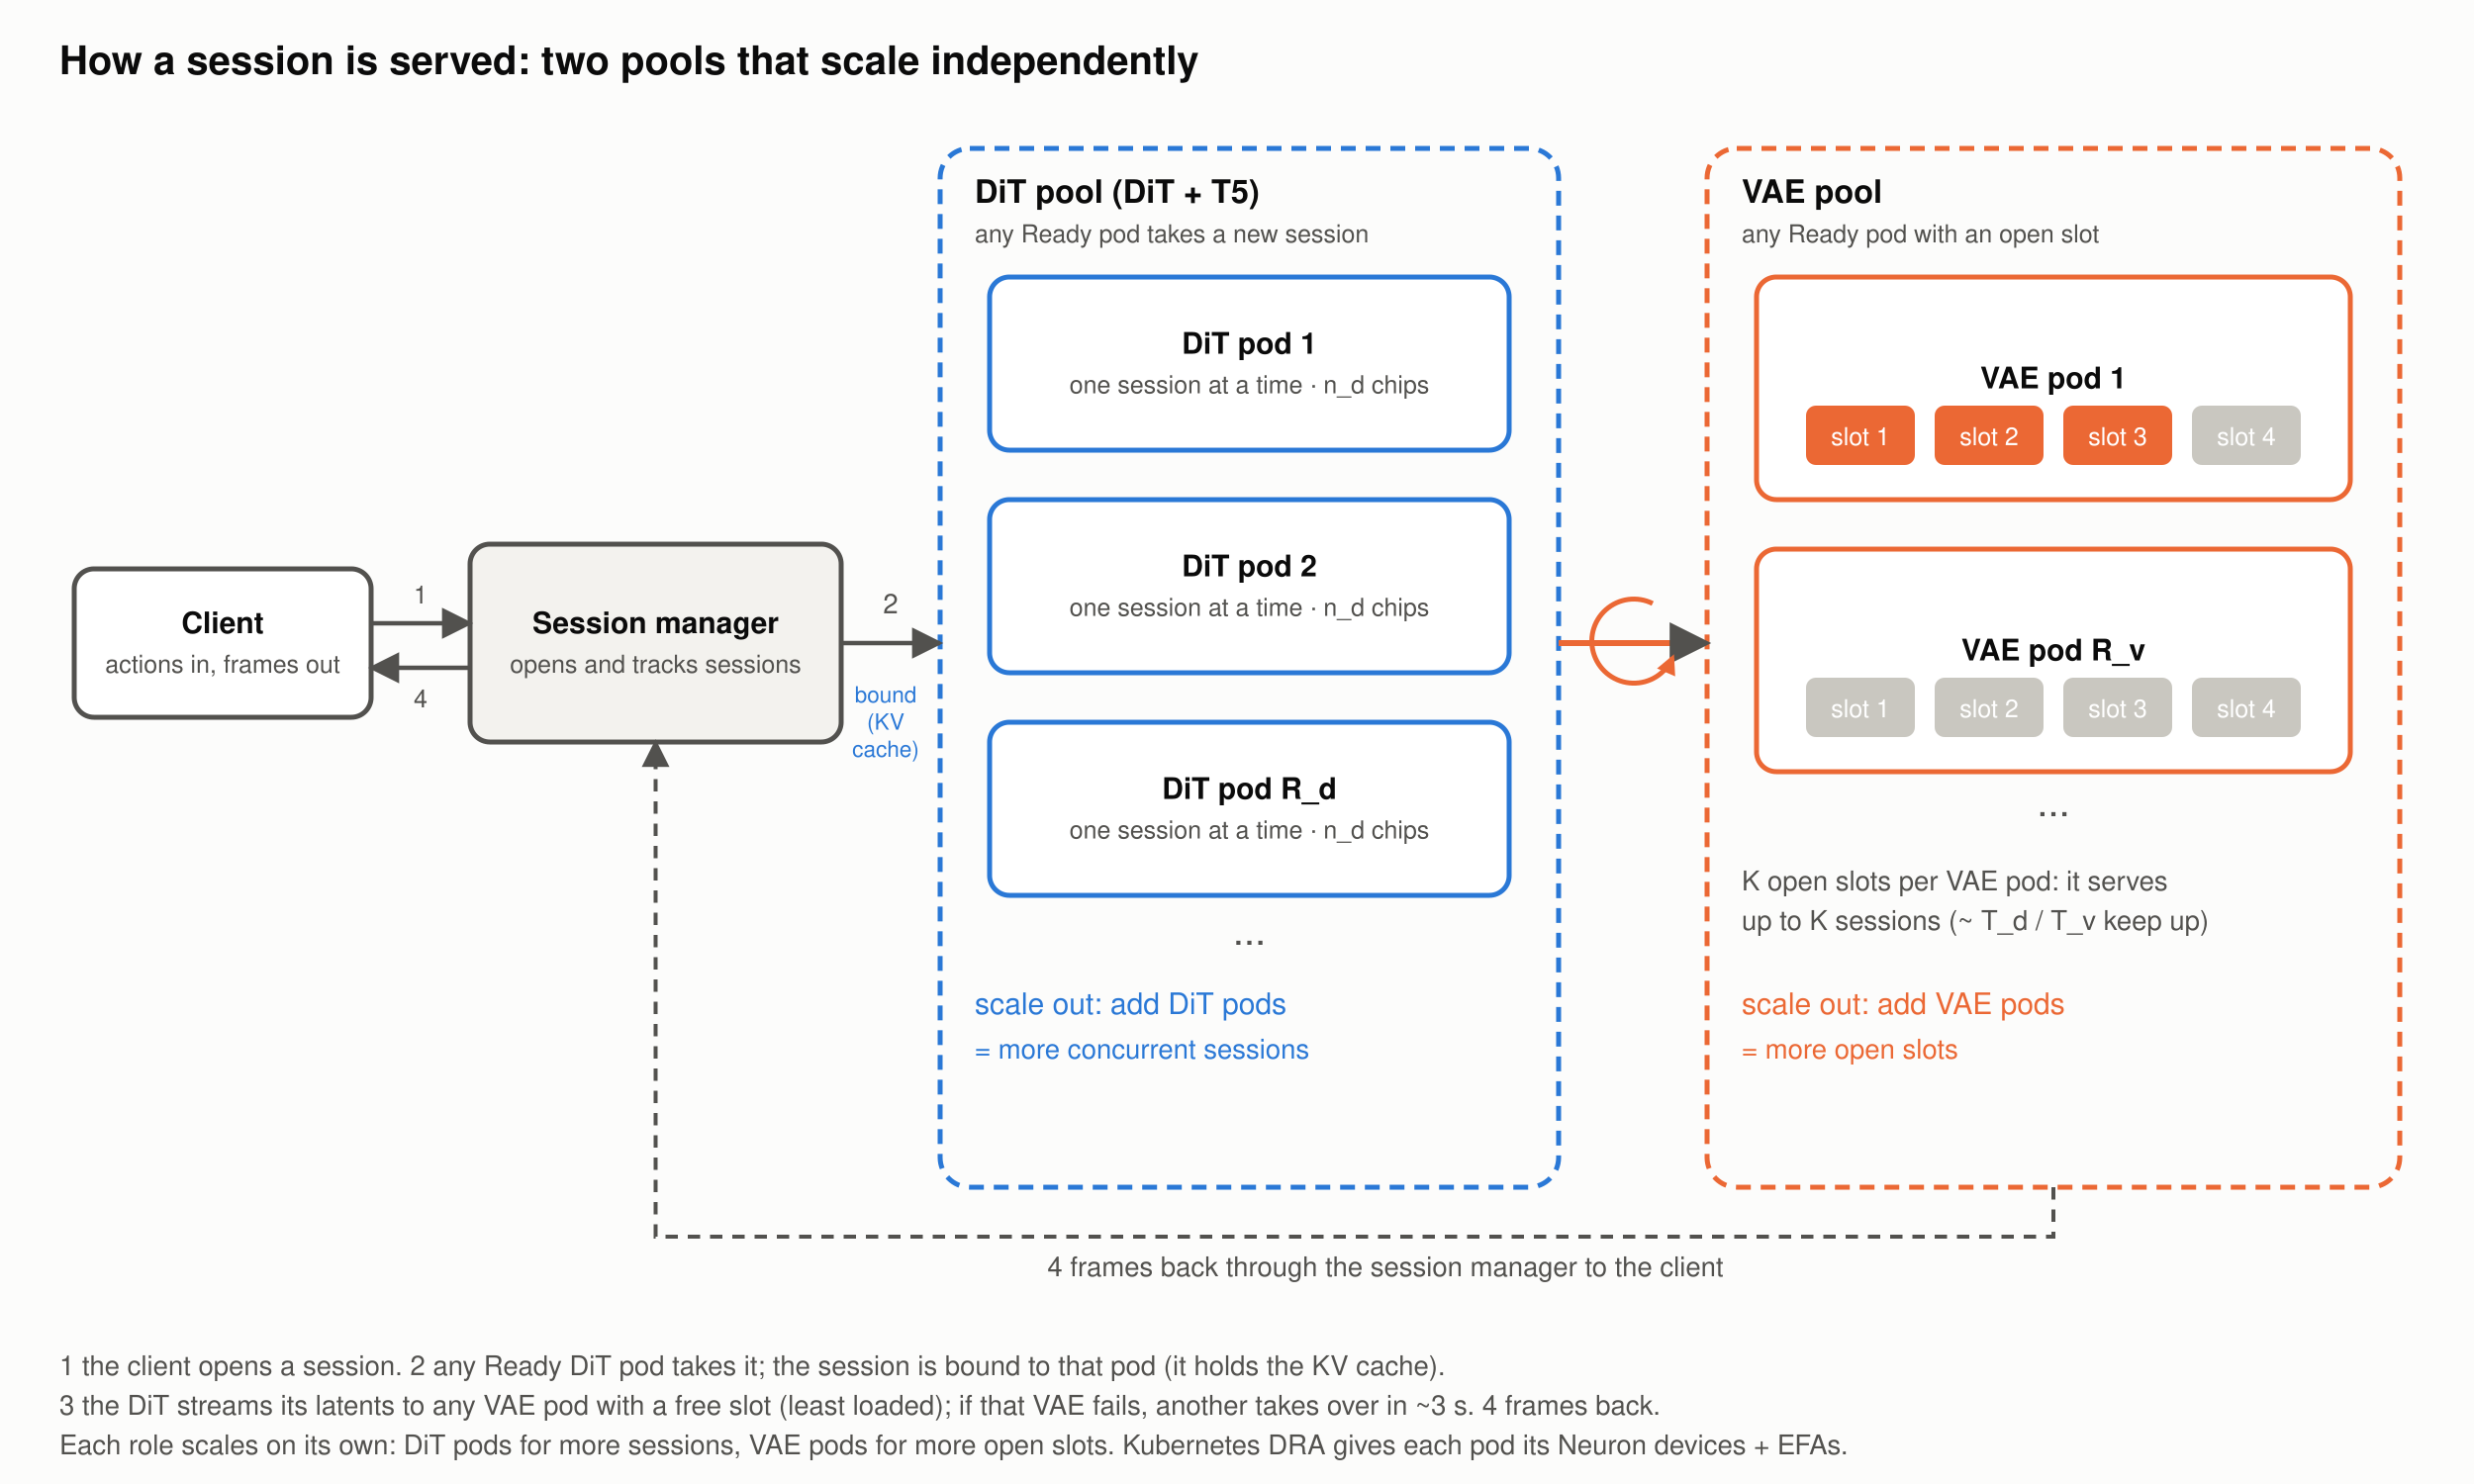
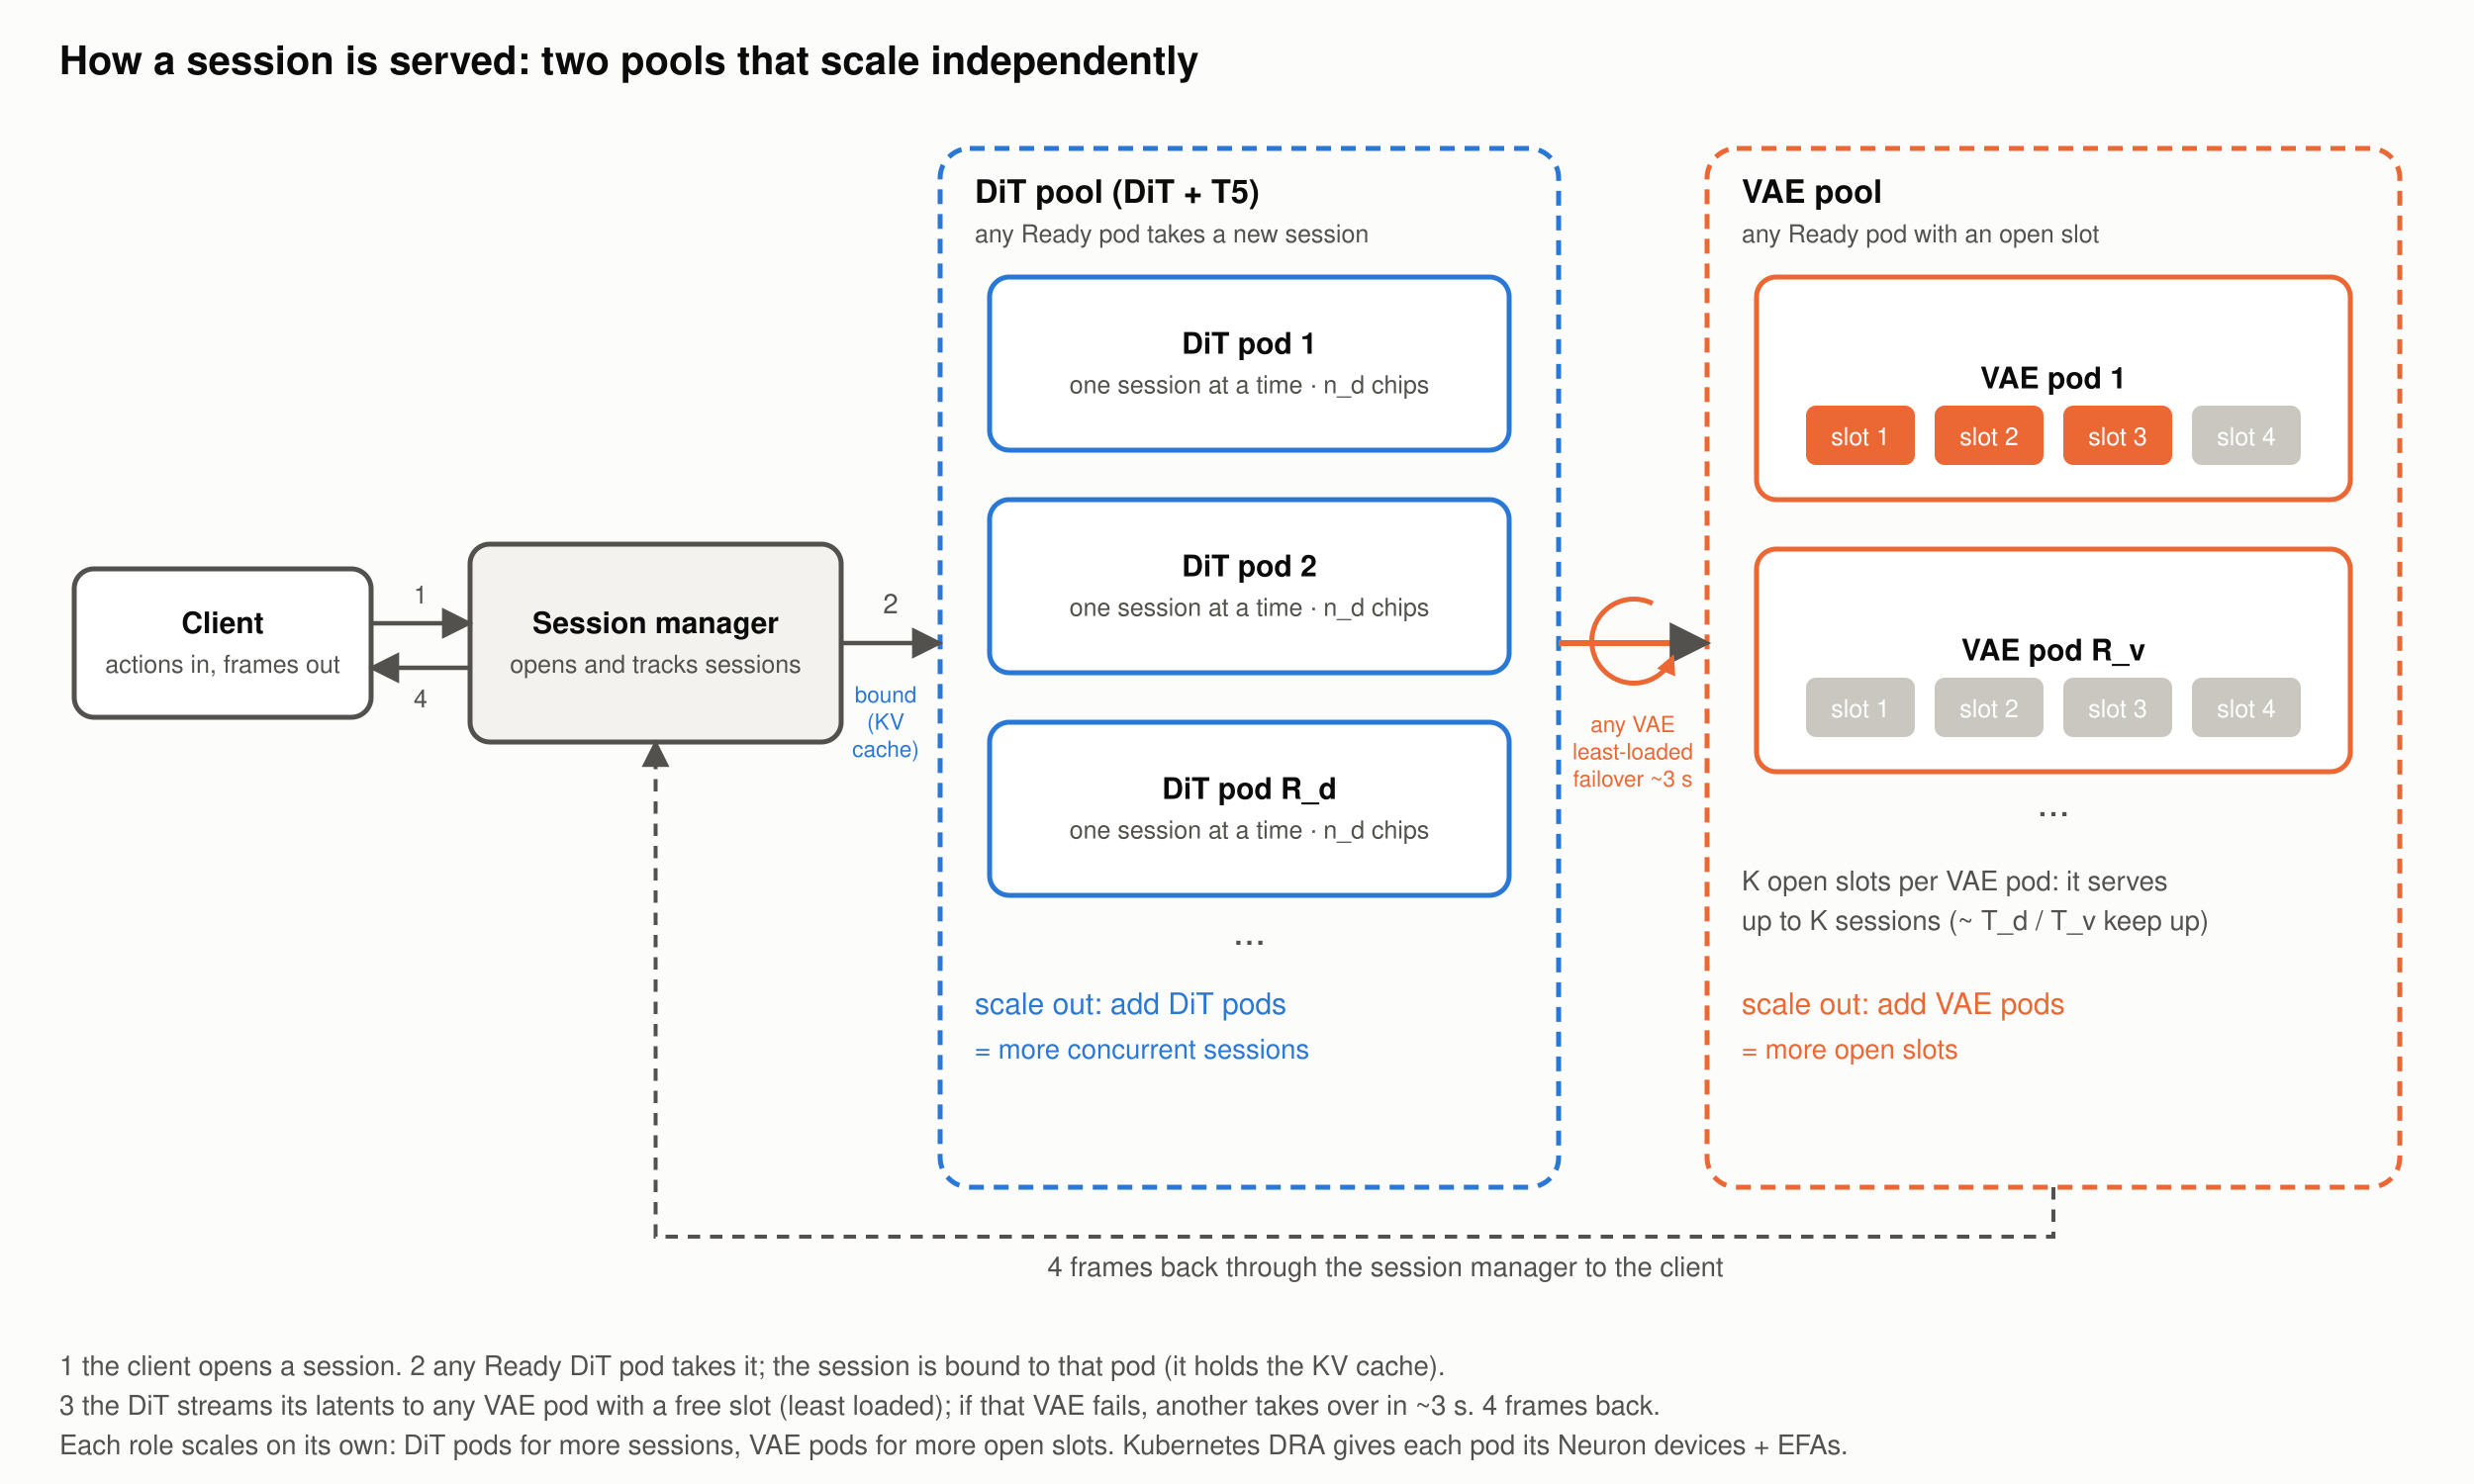
<svg xmlns="http://www.w3.org/2000/svg" width="1000" height="600" viewBox="0 0 1000 600" font-family="Helvetica, Arial, sans-serif">
  <defs>
    <marker id="a" viewBox="0 0 10 10" refX="9" refY="5" markerWidth="7" markerHeight="7" orient="auto-start-reverse">
      <path d="M0,0 L10,5 L0,10 z" fill="#52514e" />
    </marker>
    <marker id="c" viewBox="0 0 10 10" refX="8" refY="5" markerWidth="4" markerHeight="4" orient="auto">
      <path d="M0,0 L10,5 L0,10 z" fill="#eb6834" />
    </marker>
  </defs>
  <rect width="1000" height="600" fill="#fcfcfb" />
  <text x="24" y="30" font-size="16" font-weight="600" fill="#0b0b0b">How a session is served: two pools that scale independently</text>
  <rect x="30" y="230" width="120" height="60" rx="8" fill="#ffffff" stroke="#52514e" stroke-width="2" />
  <text x="90.0" y="256.0" font-size="12" font-weight="600" text-anchor="middle" fill="#0b0b0b">Client</text>
  <text x="90.0" y="272.0" font-size="10" text-anchor="middle" fill="#52514e">actions in, frames out</text>
  <rect x="190" y="220" width="150" height="80" rx="8" fill="#f3f2ee" stroke="#52514e" stroke-width="2" />
  <text x="265.0" y="256.0" font-size="12" font-weight="600" text-anchor="middle" fill="#0b0b0b">Session manager</text>
  <text x="265.0" y="272.0" font-size="10" text-anchor="middle" fill="#52514e">opens and tracks sessions</text>
  <line x1="150" y1="252" x2="190" y2="252" stroke="#52514e" stroke-width="1.8" stroke-dasharray="" marker-end="url(#a)" />
  <line x1="190" y1="270" x2="150" y2="270" stroke="#52514e" stroke-width="1.8" stroke-dasharray="" marker-end="url(#a)" />
  <text x="170" y="244" font-size="10" text-anchor="middle" fill="#52514e">1</text>
  <text x="170" y="286" font-size="10" text-anchor="middle" fill="#52514e">4</text>
  <rect x="380" y="60" width="250" height="420" rx="12" fill="none" stroke="#2a78d6" stroke-width="2" stroke-dasharray="6 4" />
  <text x="394" y="82" font-size="13" font-weight="600" fill="#0b0b0b">DiT pool (DiT + T5)</text>
  <text x="394" y="98" font-size="10" text-anchor="start" fill="#52514e">any Ready pod takes a new session</text>
  <rect x="400" y="112" width="210" height="70" rx="8" fill="#ffffff" stroke="#2a78d6" stroke-width="2" />
  <text x="505.0" y="143.0" font-size="12" font-weight="600" text-anchor="middle" fill="#0b0b0b">DiT pod 1</text>
  <text x="505.0" y="159.0" font-size="10" text-anchor="middle" fill="#52514e">one session at a time · n_d chips</text>
  <rect x="400" y="202" width="210" height="70" rx="8" fill="#ffffff" stroke="#2a78d6" stroke-width="2" />
  <text x="505.0" y="233.0" font-size="12" font-weight="600" text-anchor="middle" fill="#0b0b0b">DiT pod 2</text>
  <text x="505.0" y="249.0" font-size="10" text-anchor="middle" fill="#52514e">one session at a time · n_d chips</text>
  <rect x="400" y="292" width="210" height="70" rx="8" fill="#ffffff" stroke="#2a78d6" stroke-width="2" />
  <text x="505.0" y="323.0" font-size="12" font-weight="600" text-anchor="middle" fill="#0b0b0b">DiT pod R_d</text>
  <text x="505.0" y="339.0" font-size="10" text-anchor="middle" fill="#52514e">one session at a time · n_d chips</text>
  <text x="505" y="382" font-size="16" text-anchor="middle" fill="#52514e">...</text>
  <text x="394" y="410" font-size="12" text-anchor="start" fill="#2a78d6">scale out: add DiT pods</text>
  <text x="394" y="428" font-size="11" text-anchor="start" fill="#2a78d6">= more concurrent sessions</text>
  <line x1="340" y1="260" x2="380" y2="260" stroke="#52514e" stroke-width="1.8" stroke-dasharray="" marker-end="url(#a)" />
  <text x="360" y="248" font-size="11" text-anchor="middle" fill="#52514e">2</text>
  <text x="358" y="284" font-size="9" text-anchor="middle" fill="#2a78d6">bound</text>
  <text x="358" y="295" font-size="9" text-anchor="middle" fill="#2a78d6">(KV</text>
  <text x="358" y="306" font-size="9" text-anchor="middle" fill="#2a78d6">cache)</text>
  <rect x="690" y="60" width="280" height="420" rx="12" fill="none" stroke="#eb6834" stroke-width="2" stroke-dasharray="6 4" />
  <text x="704" y="82" font-size="13" font-weight="600" fill="#0b0b0b">VAE pool</text>
  <text x="704" y="98" font-size="10" text-anchor="start" fill="#52514e">any Ready pod with an open slot</text>
  <rect x="710" y="112" width="240" height="90" rx="8" fill="#ffffff" stroke="#eb6834" stroke-width="2" />
  <text x="830.0" y="157.0" font-size="12" font-weight="600" text-anchor="middle" fill="#0b0b0b">VAE pod 1</text>
  <rect x="730" y="164" width="44" height="24" rx="4" fill="#eb6834" />
  <text x="752" y="180" font-size="10" text-anchor="middle" fill="#ffffff">slot 1</text>
  <rect x="782" y="164" width="44" height="24" rx="4" fill="#eb6834" />
  <text x="804" y="180" font-size="10" text-anchor="middle" fill="#ffffff">slot 2</text>
  <rect x="834" y="164" width="44" height="24" rx="4" fill="#eb6834" />
  <text x="856" y="180" font-size="10" text-anchor="middle" fill="#ffffff">slot 3</text>
  <rect x="886" y="164" width="44" height="24" rx="4" fill="#c9c7c0" />
  <text x="908" y="180" font-size="10" text-anchor="middle" fill="#ffffff">slot 4</text>
  <rect x="710" y="222" width="240" height="90" rx="8" fill="#ffffff" stroke="#eb6834" stroke-width="2" />
  <text x="830.0" y="267.0" font-size="12" font-weight="600" text-anchor="middle" fill="#0b0b0b">VAE pod R_v</text>
  <rect x="730" y="274" width="44" height="24" rx="4" fill="#c9c7c0" />
  <text x="752" y="290" font-size="10" text-anchor="middle" fill="#ffffff">slot 1</text>
  <rect x="782" y="274" width="44" height="24" rx="4" fill="#c9c7c0" />
  <text x="804" y="290" font-size="10" text-anchor="middle" fill="#ffffff">slot 2</text>
  <rect x="834" y="274" width="44" height="24" rx="4" fill="#c9c7c0" />
  <text x="856" y="290" font-size="10" text-anchor="middle" fill="#ffffff">slot 3</text>
  <rect x="886" y="274" width="44" height="24" rx="4" fill="#c9c7c0" />
  <text x="908" y="290" font-size="10" text-anchor="middle" fill="#ffffff">slot 4</text>
  <text x="830" y="330" font-size="16" text-anchor="middle" fill="#52514e">...</text>
  <text x="704" y="360" font-size="11" text-anchor="start" fill="#52514e">K open slots per VAE pod: it serves</text>
  <text x="704" y="376" font-size="11" text-anchor="start" fill="#52514e">up to K sessions (~ T_d / T_v keep up)</text>
  <text x="704" y="410" font-size="12" text-anchor="start" fill="#eb6834">scale out: add VAE pods</text>
  <text x="704" y="428" font-size="11" text-anchor="start" fill="#eb6834">= more open slots</text>
  <line x1="630" y1="260" x2="690" y2="260" stroke="#eb6834" stroke-width="2.4" stroke-dasharray="" marker-end="url(#a)" />
  <path d="M 668 244 A 17 17 0 1 0 676 266" fill="none" stroke="#eb6834" stroke-width="2" marker-end="url(#c)" />
+   <text x="660" y="296" font-size="9" text-anchor="middle" fill="#eb6834">any VAE</text>
+   <text x="660" y="307" font-size="9" text-anchor="middle" fill="#eb6834">least-loaded</text>
+   <text x="660" y="318" font-size="9" text-anchor="middle" fill="#eb6834">failover ~3 s</text>
  <path d="M 830 480 L 830 500 L 265 500 L 265 300" fill="none" stroke="#52514e" stroke-width="1.6" stroke-dasharray="5 4" marker-end="url(#a)" />
  <text x="560" y="516" font-size="11" text-anchor="middle" fill="#52514e">4 frames back through the session manager to the client</text>
  <text x="24" y="556" font-size="11" fill="#52514e">1 the client opens a session. 2 any Ready DiT pod takes it; the session is bound to that pod (it holds the KV cache).</text>
  <text x="24" y="572" font-size="11" fill="#52514e">3 the DiT streams its latents to any VAE pod with a free slot (least loaded); if that VAE fails, another takes over in ~3 s. 4 frames back.</text>
  <text x="24" y="588" font-size="11" fill="#52514e">Each role scales on its own: DiT pods for more sessions, VAE pods for more open slots. Kubernetes DRA gives each pod its Neuron devices + EFAs.</text>
</svg>
